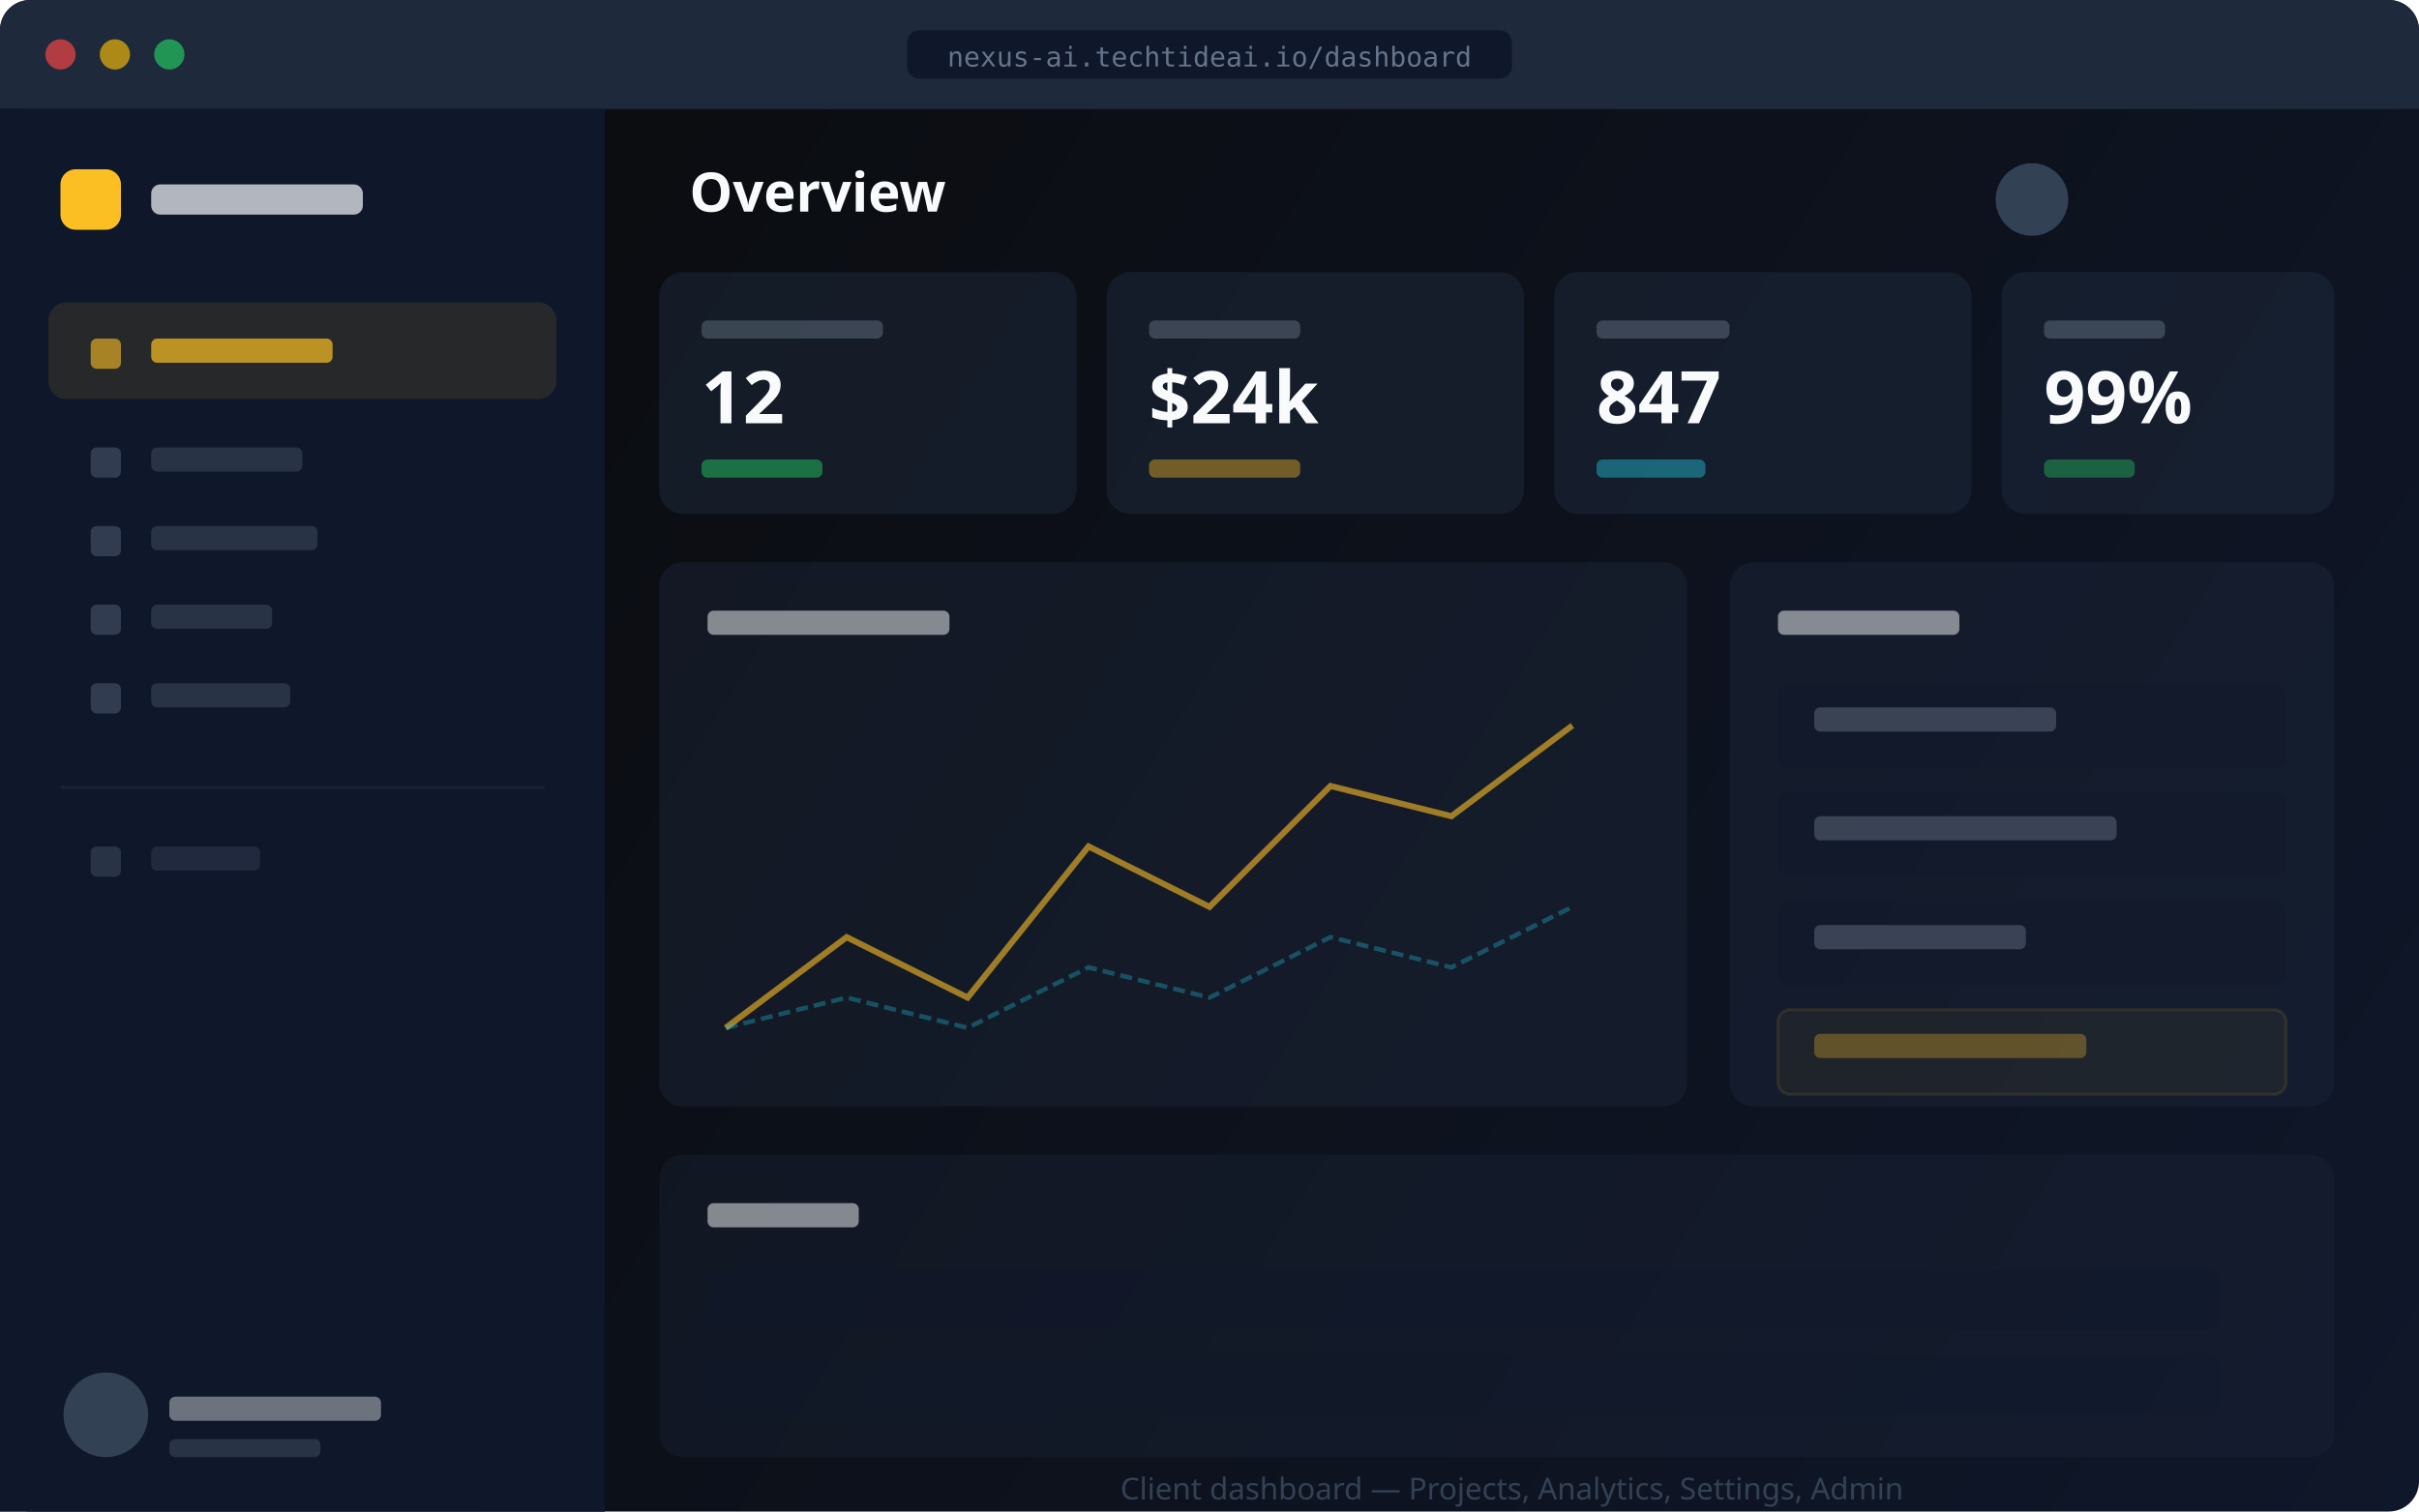
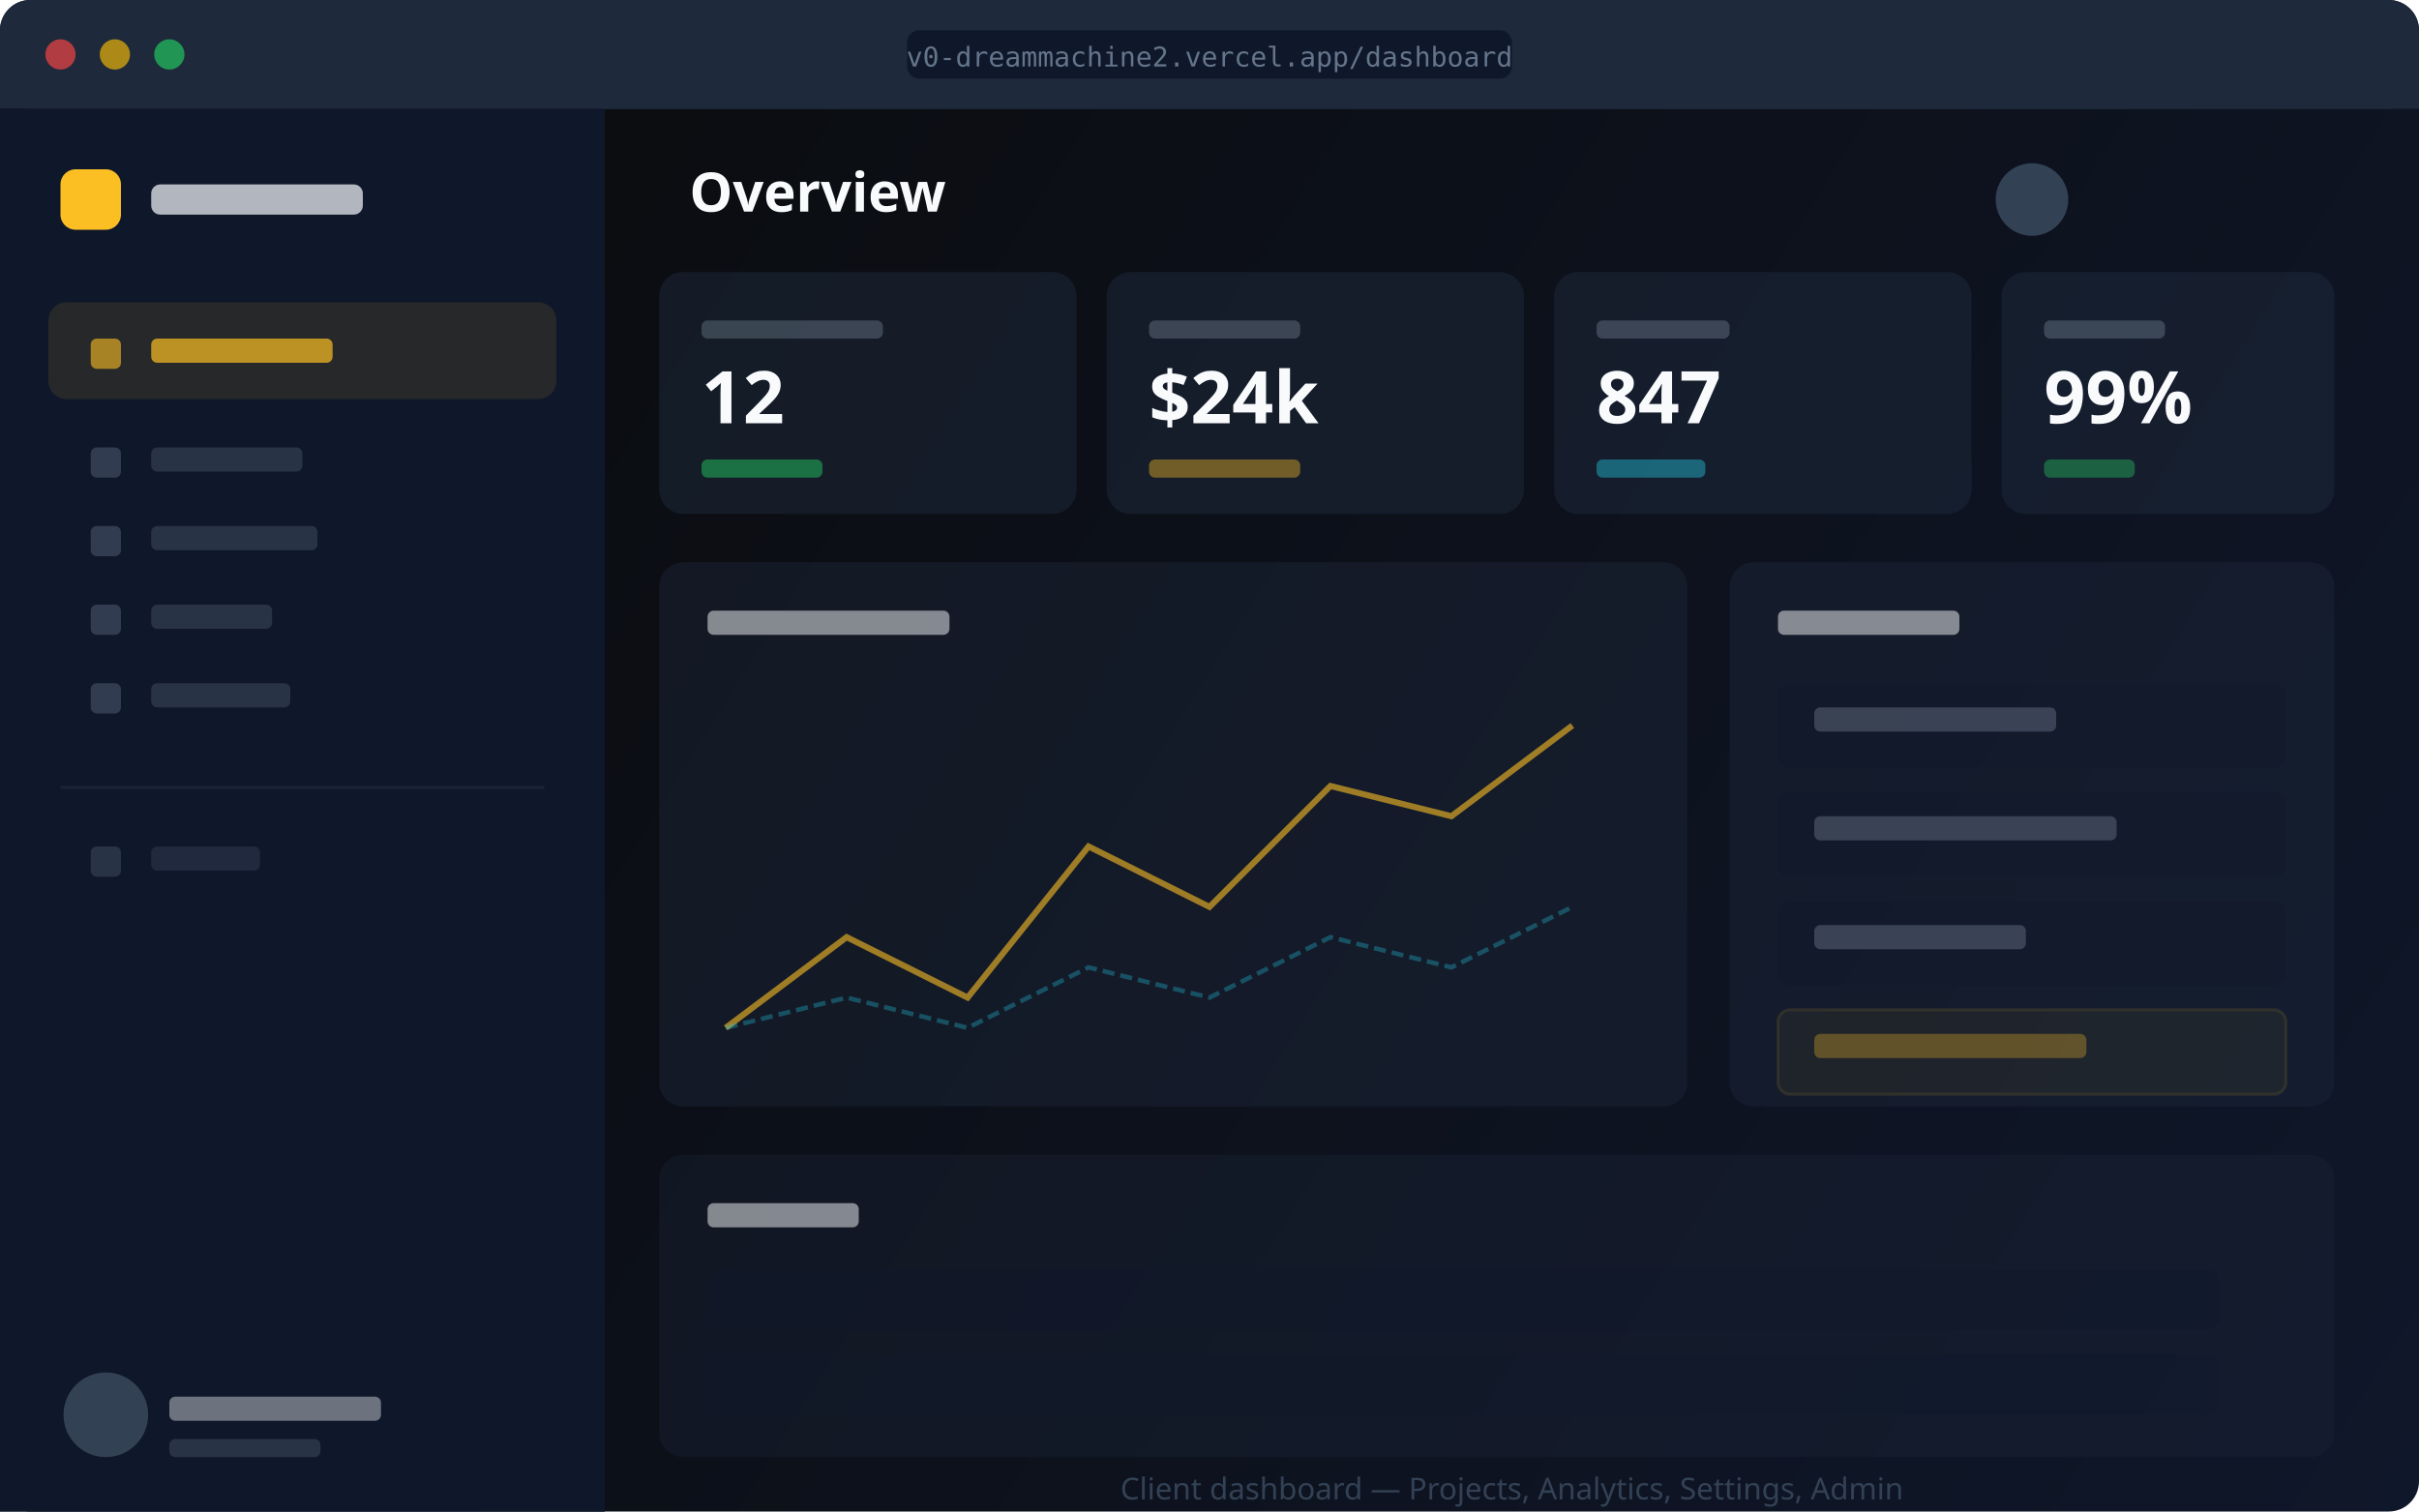
<svg xmlns="http://www.w3.org/2000/svg" width="800" height="500" viewBox="0 0 800 500">
  <defs>
    <linearGradient id="bg" x1="0" y1="0" x2="800" y2="500" gradientUnits="userSpaceOnUse">
      <stop stop-color="#0a0a0a" />
      <stop offset="1" stop-color="#0f172a" />
    </linearGradient>
  </defs>
  <rect width="800" height="500" rx="10" fill="url(#bg)" />
  <rect width="800" height="36" rx="10" fill="#1e293b" />
  <rect y="26" width="800" height="10" fill="#1e293b" />
  <circle cx="20" cy="18" r="5" fill="#ef4444" opacity=".7" />
  <circle cx="38" cy="18" r="5" fill="#eab308" opacity=".7" />
  <circle cx="56" cy="18" r="5" fill="#22c55e" opacity=".7" />
  <rect x="300" y="10" width="200" height="16" rx="4" fill="#0f172a" />
-   <text x="400" y="22" text-anchor="middle" font-family="ui-monospace,monospace" font-size="9" fill="#64748b">nexus-ai.techtideai.io/dashboard</text>
+   <text x="400" y="22" text-anchor="middle" font-family="ui-monospace,monospace" font-size="9" fill="#64748b">v0-dreammachine2.vercel.app/dashboard</text>
  <rect x="0" y="36" width="200" height="464" fill="#0f172a" />
  <rect x="0" y="490" width="200" height="10" rx="0 0 10 0" fill="#0f172a" />
  <rect x="20" y="56" width="20" height="20" rx="5" fill="#fbbf24" />
  <rect x="50" y="61" width="70" height="10" rx="3" fill="#f8fafc" opacity=".7" />
  <rect x="16" y="100" width="168" height="32" rx="6" fill="#fbbf24" fill-opacity=".1" />
  <rect x="30" y="112" width="10" height="10" rx="2" fill="#fbbf24" opacity=".6" />
  <rect x="50" y="112" width="60" height="8" rx="2" fill="#fbbf24" opacity=".7" />
  <rect x="30" y="148" width="10" height="10" rx="2" fill="#64748b" opacity=".4" />
  <rect x="50" y="148" width="50" height="8" rx="2" fill="#64748b" opacity=".3" />
  <rect x="30" y="174" width="10" height="10" rx="2" fill="#64748b" opacity=".4" />
  <rect x="50" y="174" width="55" height="8" rx="2" fill="#64748b" opacity=".3" />
  <rect x="30" y="200" width="10" height="10" rx="2" fill="#64748b" opacity=".4" />
  <rect x="50" y="200" width="40" height="8" rx="2" fill="#64748b" opacity=".3" />
  <rect x="30" y="226" width="10" height="10" rx="2" fill="#64748b" opacity=".4" />
  <rect x="50" y="226" width="46" height="8" rx="2" fill="#64748b" opacity=".3" />
  <rect x="20" y="260" width="160" height="1" fill="#334155" opacity=".3" />
  <rect x="30" y="280" width="10" height="10" rx="2" fill="#64748b" opacity=".3" />
  <rect x="50" y="280" width="36" height="8" rx="2" fill="#64748b" opacity=".2" />
  <circle cx="35" cy="468" r="14" fill="#334155" />
  <rect x="56" y="462" width="70" height="8" rx="2" fill="#f8fafc" opacity=".4" />
  <rect x="56" y="476" width="50" height="6" rx="2" fill="#64748b" opacity=".3" />
  <text x="228" y="70" font-family="system-ui,sans-serif" font-size="18" font-weight="700" fill="#f8fafc">Overview</text>
  <rect x="660" y="54" width="24" height="24" rx="12" fill="#334155" />
  <rect x="218" y="90" width="138" height="80" rx="8" fill="#1e293b" opacity=".5" />
  <rect x="232" y="106" width="60" height="6" rx="2" fill="#94a3b8" opacity=".3" />
  <text x="232" y="140" font-family="system-ui,sans-serif" font-size="24" font-weight="700" fill="#f8fafc">12</text>
  <rect x="232" y="152" width="40" height="6" rx="2" fill="#22c55e" opacity=".5" />
  <rect x="366" y="90" width="138" height="80" rx="8" fill="#1e293b" opacity=".5" />
  <rect x="380" y="106" width="50" height="6" rx="2" fill="#94a3b8" opacity=".3" />
  <text x="380" y="140" font-family="system-ui,sans-serif" font-size="24" font-weight="700" fill="#f8fafc">$24k</text>
  <rect x="380" y="152" width="50" height="6" rx="2" fill="#fbbf24" opacity=".4" />
  <rect x="514" y="90" width="138" height="80" rx="8" fill="#1e293b" opacity=".5" />
  <rect x="528" y="106" width="44" height="6" rx="2" fill="#94a3b8" opacity=".3" />
  <text x="528" y="140" font-family="system-ui,sans-serif" font-size="24" font-weight="700" fill="#f8fafc">847</text>
  <rect x="528" y="152" width="36" height="6" rx="2" fill="#22d3ee" opacity=".4" />
  <rect x="662" y="90" width="110" height="80" rx="8" fill="#1e293b" opacity=".5" />
  <rect x="676" y="106" width="40" height="6" rx="2" fill="#94a3b8" opacity=".3" />
  <text x="676" y="140" font-family="system-ui,sans-serif" font-size="24" font-weight="700" fill="#f8fafc">99%</text>
  <rect x="676" y="152" width="30" height="6" rx="2" fill="#22c55e" opacity=".4" />
  <rect x="218" y="186" width="340" height="180" rx="8" fill="#1e293b" opacity=".4" />
  <rect x="234" y="202" width="80" height="8" rx="2" fill="#f8fafc" opacity=".5" />
  <polyline points="240,340 280,310 320,330 360,280 400,300 440,260 480,270 520,240" stroke="#fbbf24" stroke-width="2" fill="none" opacity=".6" />
  <polyline points="240,340 280,330 320,340 360,320 400,330 440,310 480,320 520,300" stroke="#22d3ee" stroke-width="1.5" fill="none" opacity=".3" stroke-dasharray="4 2" />
  <rect x="572" y="186" width="200" height="180" rx="8" fill="#1e293b" opacity=".4" />
  <rect x="588" y="202" width="60" height="8" rx="2" fill="#f8fafc" opacity=".5" />
  <rect x="588" y="226" width="168" height="28" rx="4" fill="#0f172a" opacity=".5" />
  <rect x="600" y="234" width="80" height="8" rx="2" fill="#94a3b8" opacity=".3" />
  <rect x="588" y="262" width="168" height="28" rx="4" fill="#0f172a" opacity=".5" />
  <rect x="600" y="270" width="100" height="8" rx="2" fill="#94a3b8" opacity=".3" />
  <rect x="588" y="298" width="168" height="28" rx="4" fill="#0f172a" opacity=".5" />
  <rect x="600" y="306" width="70" height="8" rx="2" fill="#94a3b8" opacity=".3" />
  <rect x="588" y="334" width="168" height="28" rx="4" fill="#fbbf24" fill-opacity=".05" stroke="#fbbf24" stroke-opacity=".1" />
  <rect x="600" y="342" width="90" height="8" rx="2" fill="#fbbf24" opacity=".3" />
  <rect x="218" y="382" width="554" height="100" rx="8" fill="#1e293b" opacity=".3" />
  <rect x="234" y="398" width="50" height="8" rx="2" fill="#f8fafc" opacity=".5" />
  <rect x="234" y="420" width="500" height="20" rx="4" fill="#0f172a" opacity=".4" />
  <rect x="234" y="448" width="500" height="20" rx="4" fill="#0f172a" opacity=".3" />
  <text x="500" y="496" text-anchor="middle" font-family="system-ui,sans-serif" font-size="10" fill="#334155">Client dashboard  —  Projects, Analytics, Settings, Admin</text>
</svg>
